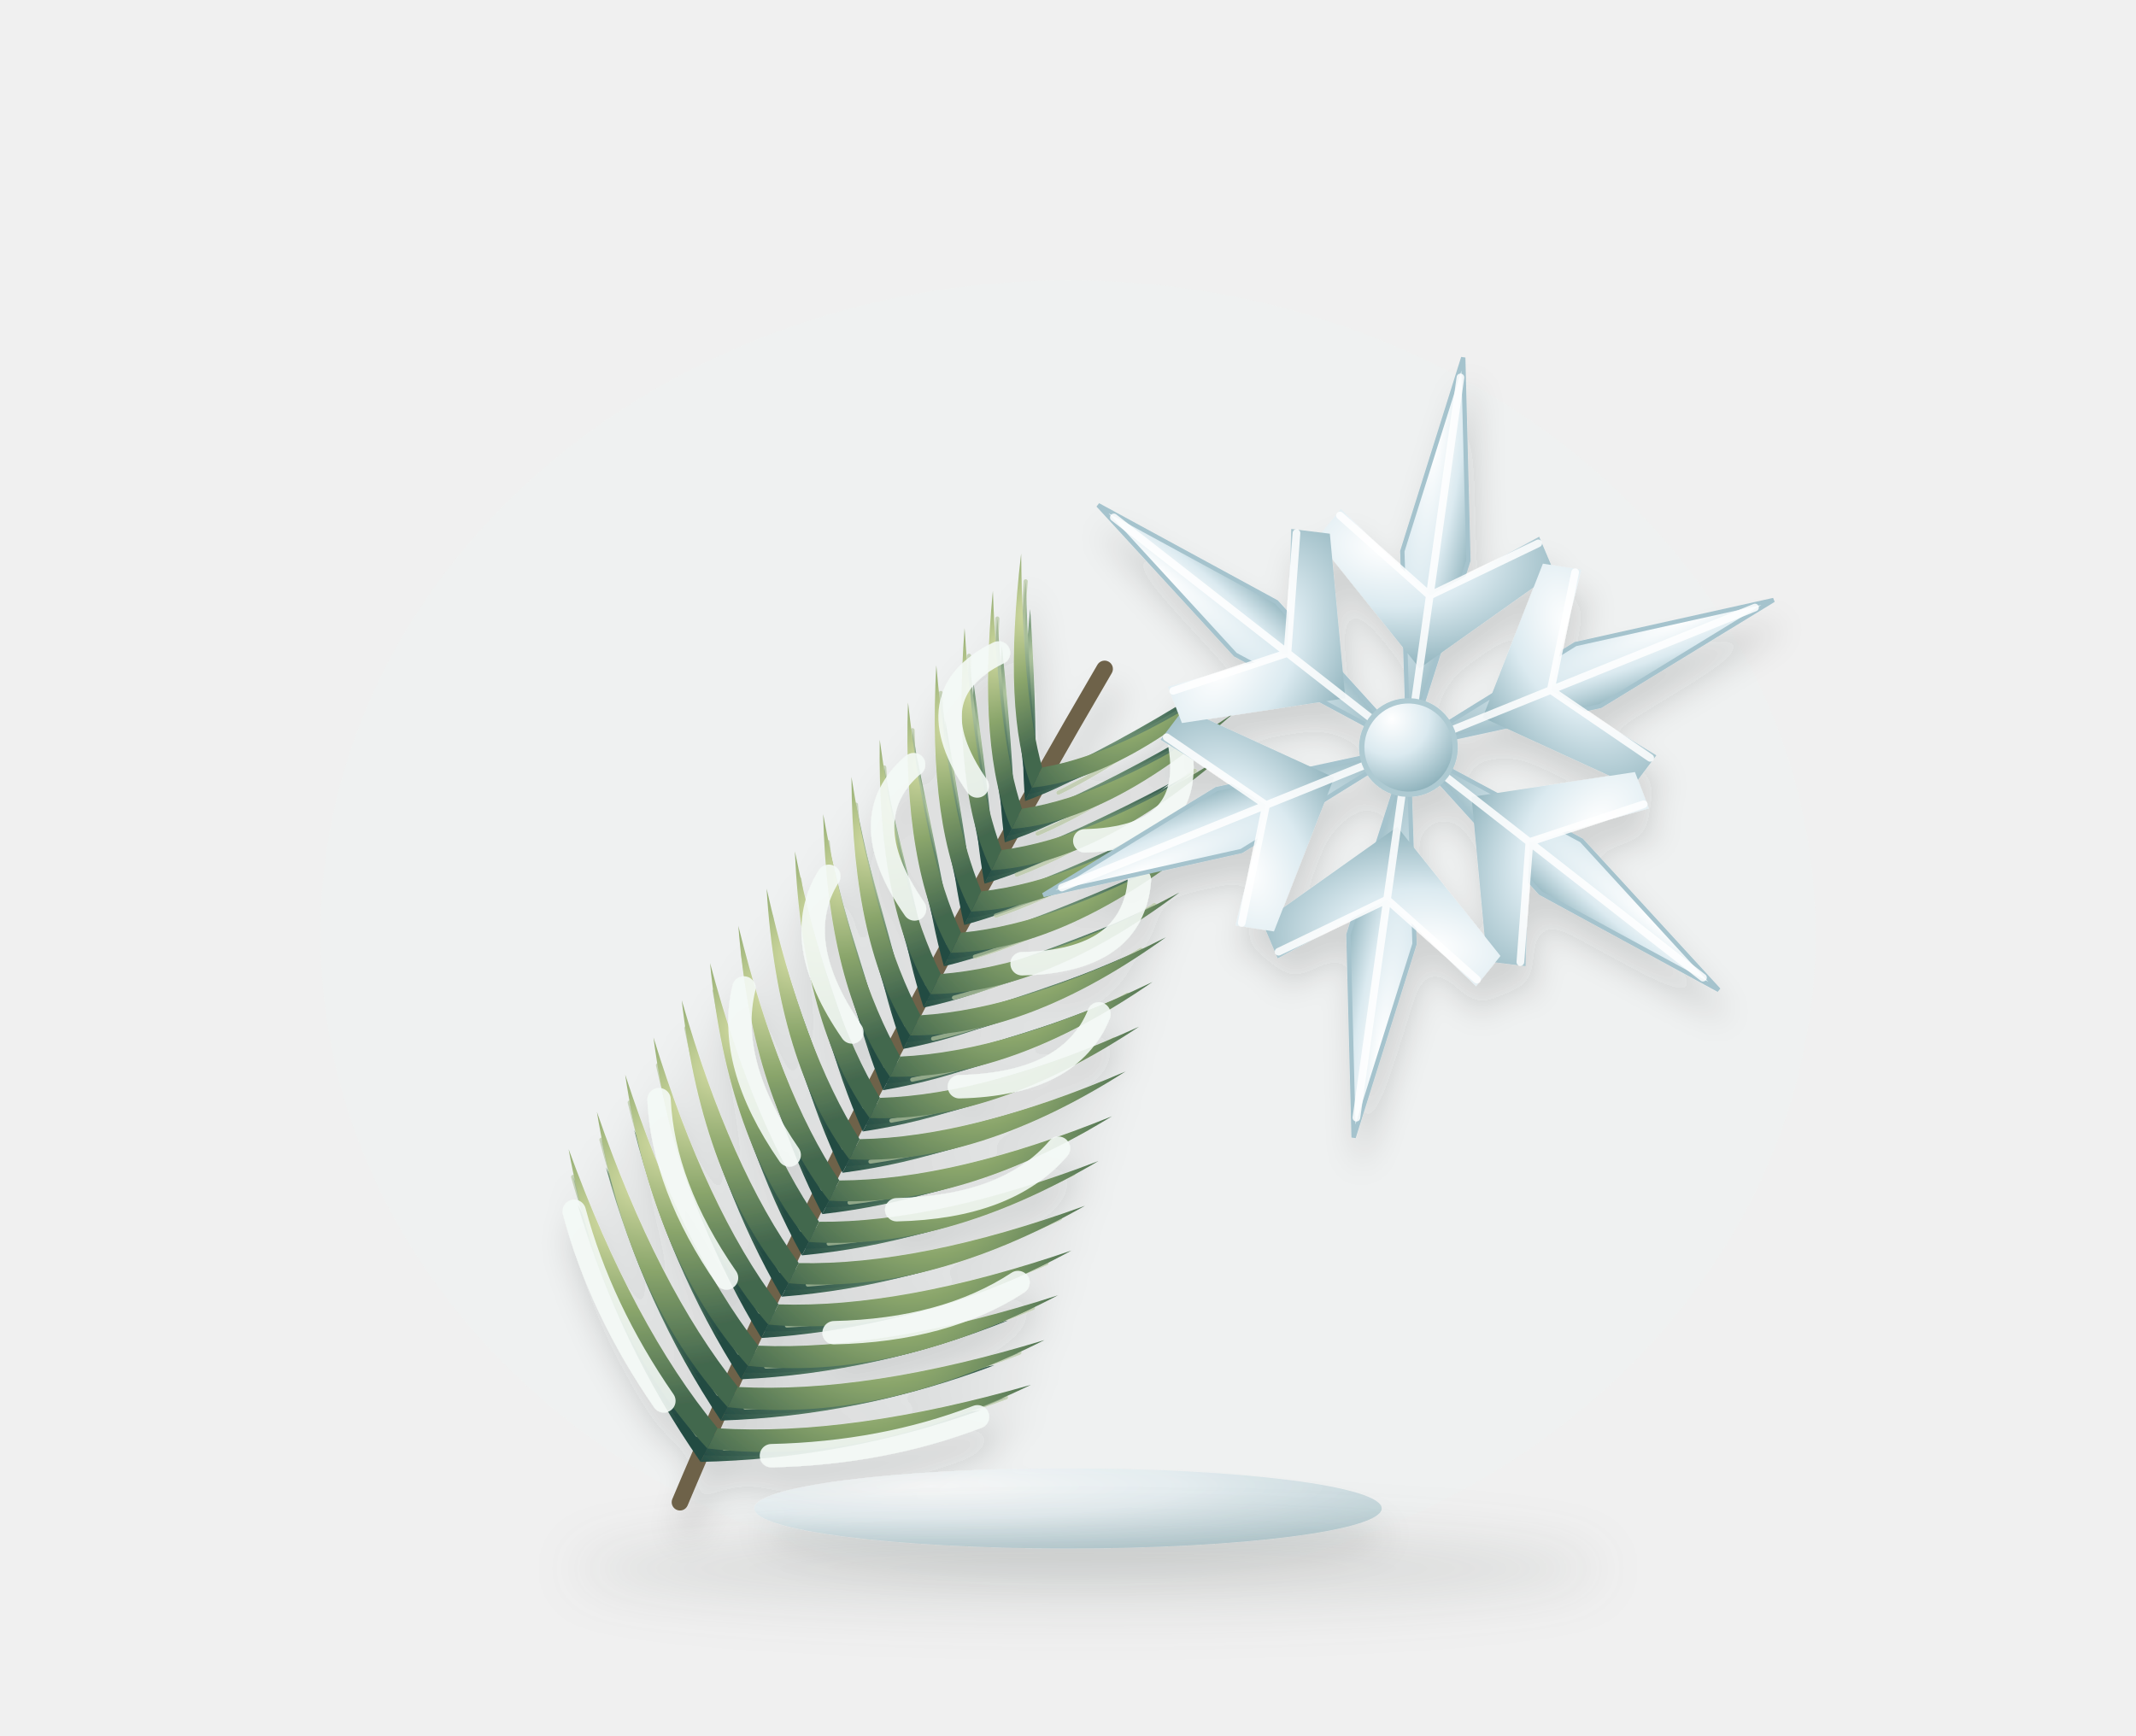
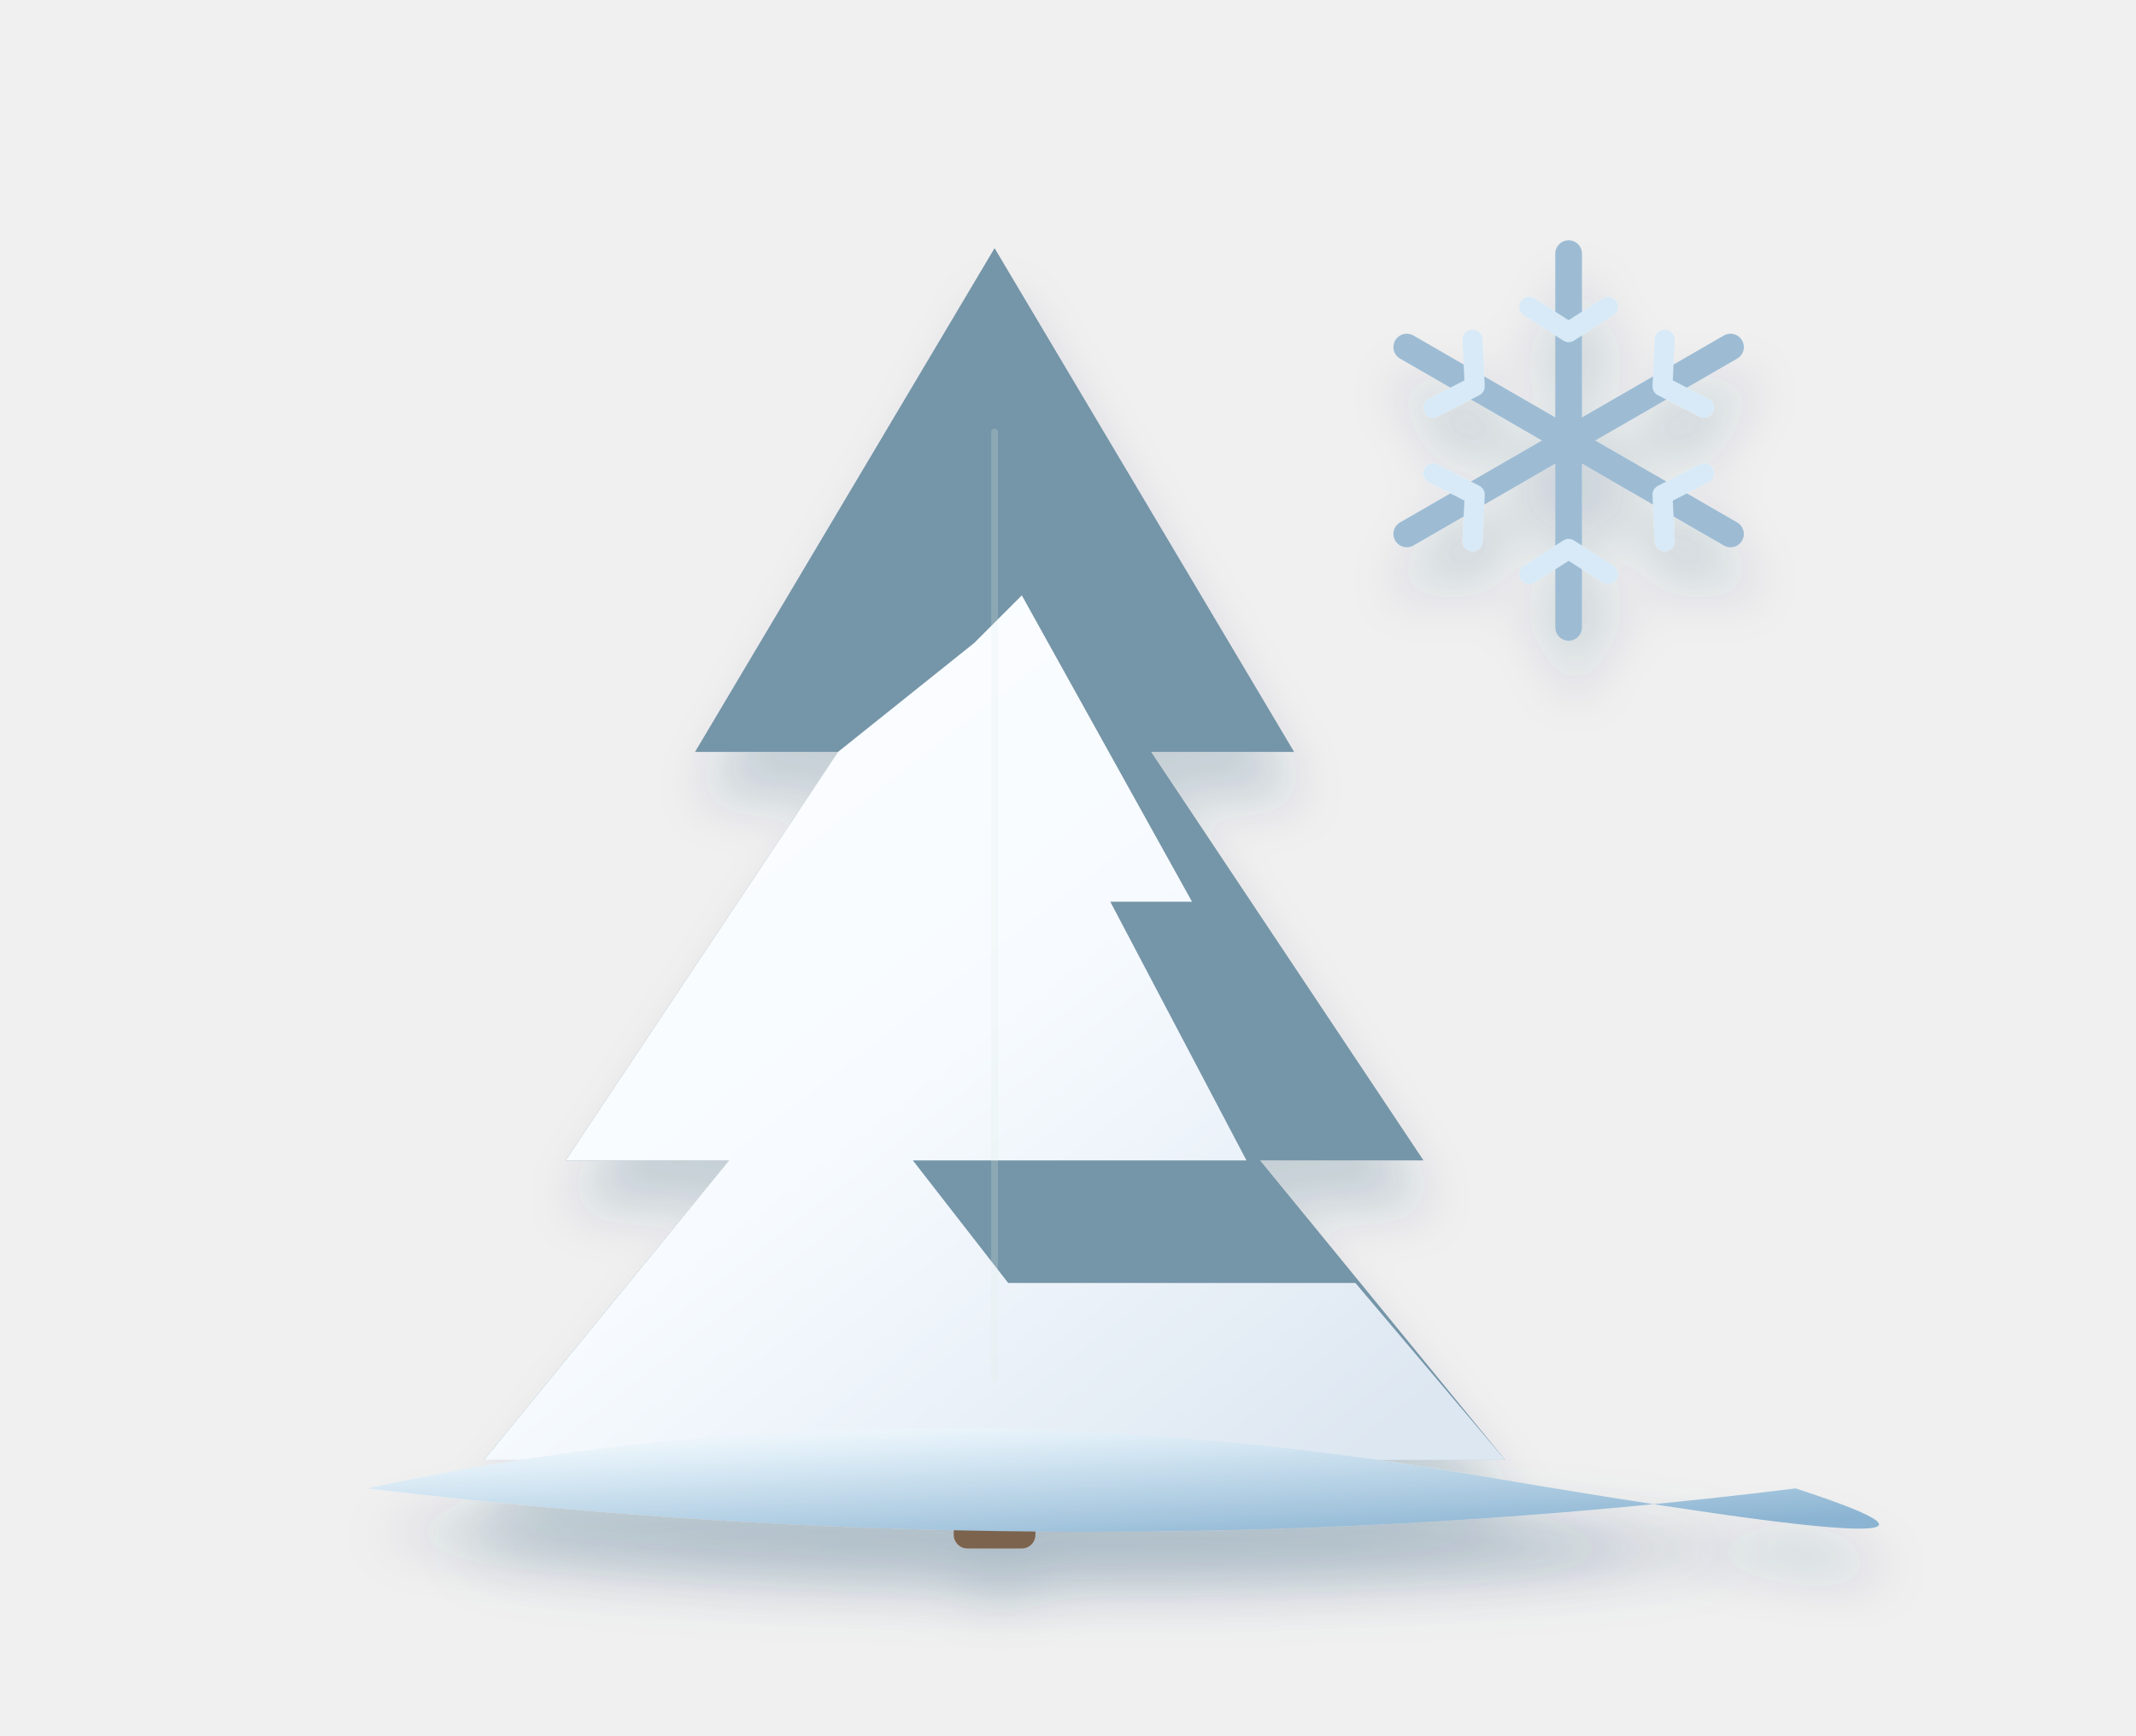
<svg xmlns="http://www.w3.org/2000/svg" viewBox="0 0 320 260">
  <defs>
-     <linearGradient id="kv-month-1-paper" x1="0" y1="0" x2=".85" y2="1">
-       <stop stop-color="#fffaf0" />
-       <stop offset=".57" stop-color="#eee5d4" />
-       <stop offset="1" stop-color="#b7ae9c" />
+     <linearGradient id="fi-month-1-paper" x1=".2" y1="0" x2=".85" y2="1">
+       <stop stop-color="#FFF" />
+       <stop offset=".58" stop-color="#F7FBFF" />
+       <stop offset="1" stop-color="#DDE7F1" />
    </linearGradient>
-     <linearGradient id="kv-month-1-wine" x1="0" y1="0" x2=".95" y2="1">
-       <stop stop-color="#78b2dd" />
-       <stop offset=".4" stop-color="#24699d" />
-       <stop offset="1" stop-color="#153b5b" />
+     <linearGradient id="fi-month-1-blue" x1=".05" y1="0" x2=".9" y2="1">
+       <stop stop-color="#3D74B2" />
+       <stop offset=".45" stop-color="#003E80" />
+       <stop offset="1" stop-color="#001C48" />
    </linearGradient>
-     <linearGradient id="kv-month-1-teal" x1="0" y1="0" x2="1" y2="1">
-       <stop stop-color="#8ec5b8" />
-       <stop offset=".48" stop-color="#488c80" />
-       <stop offset="1" stop-color="#24574f" />
+     <linearGradient id="fi-month-1-ice" x1="0" y1="0" x2=".8" y2="1">
+       <stop stop-color="#FFF" />
+       <stop offset=".3" stop-color="#DEEDF7" />
+       <stop offset="1" stop-color="#8BB4D2" />
    </linearGradient>
-     <linearGradient id="kv-month-1-gold" x1="0" y1="0" x2=".8" y2="1">
-       <stop stop-color="#fff2b7" />
-       <stop offset=".22" stop-color="#d1aa5b" />
-       <stop offset=".4" stop-color="#f1d68b" />
-       <stop offset=".67" stop-color="#ad8439" />
-       <stop offset="1" stop-color="#7b5b2c" />
+     <linearGradient id="fi-month-1-metal" x1="0" y1=".15" x2="1" y2=".8">
+       <stop stop-color="#637D93" />
+       <stop offset=".18" stop-color="#EEF5FA" />
+       <stop offset=".39" stop-color="#FFF" />
+       <stop offset=".6" stop-color="#A5B6C4" />
+       <stop offset=".78" stop-color="#E6F0F8" />
+       <stop offset="1" stop-color="#6B849A" />
    </linearGradient>
-     <linearGradient id="kv-month-1-metal" x1="0" y1="0" x2="1" y2=".9">
-       <stop stop-color="#fafdfb" />
-       <stop offset=".2" stop-color="#c6d0d0" />
-       <stop offset=".43" stop-color="#fbfcf3" />
-       <stop offset=".6" stop-color="#9cabae" />
-       <stop offset="1" stop-color="#4c636d" />
+     <linearGradient id="fi-month-1-gold" x1="0" y1="0" x2=".85" y2="1">
+       <stop stop-color="#FFF0B8" />
+       <stop offset=".38" stop-color="#DAB669" />
+       <stop offset=".6" stop-color="#ECD69A" />
+       <stop offset="1" stop-color="#9C7637" />
    </linearGradient>
-     <linearGradient id="kv-month-1-ink" x1="0" y1="0" x2=".7" y2="1">
-       <stop stop-color="#66747d" />
-       <stop offset=".45" stop-color="#35424f" />
-       <stop offset="1" stop-color="#17242f" />
+     <linearGradient id="fi-month-1-green" x1="0" y1="0" x2="1" y2="1">
+       <stop stop-color="#B1CC84" />
+       <stop offset=".4" stop-color="#669151" />
+       <stop offset="1" stop-color="#2E593F" />
    </linearGradient>
-     <radialGradient id="kv-month-1-glass" cx="30%" cy="20%" r="85%">
-       <stop stop-color="#fff" stop-opacity=".9" />
-       <stop offset=".5" stop-color="#eaf5ed" stop-opacity=".3" />
-       <stop offset="1" stop-color="#86a3ae" stop-opacity=".55" />
+     <linearGradient id="fi-month-1-leaf" x1="0" y1="0" x2="1" y2="1">
+       <stop stop-color="#D6B161" />
+       <stop offset=".4" stop-color="#D17539" />
+       <stop offset="1" stop-color="#8E3D31" />
+     </linearGradient>
+     <linearGradient id="fi-month-1-berry" x1="0" y1="0" x2=".8" y2="1">
+       <stop stop-color="#EA8174" />
+       <stop offset=".4" stop-color="#C23C47" />
+       <stop offset="1" stop-color="#8D2038" />
+     </linearGradient>
+     <radialGradient id="fi-month-1-glass" cx=".3" cy=".2" r=".8">
+       <stop stop-color="#FFF" stop-opacity=".75" />
+       <stop offset=".46" stop-color="#D5E7F5" stop-opacity=".08" />
+       <stop offset="1" stop-color="#316392" stop-opacity=".23" />
    </radialGradient>
-     <filter id="kv-month-1-shadow" x="-35%" y="-35%" width="180%" height="190%">
-       <feDropShadow dx="0" dy="6" stdDeviation="4" flood-color="#183a50" flood-opacity=".17" />
+     <radialGradient id="fi-month-1-skin" cx=".3" cy=".22" r=".9">
+       <stop stop-color="#F9D7AF" />
+       <stop offset=".65" stop-color="#DCA77A" />
+       <stop offset="1" stop-color="#BE855E" />
+     </radialGradient>
+     <filter id="fi-month-1-shadow" x="-30%" y="-30%" width="170%" height="180%">
+       <feDropShadow dx="1" dy="7" stdDeviation="4" flood-color="#163A60" flood-opacity=".18" />
    </filter>
-     <filter id="kv-month-1-soft" x="-50%" y="-100%" width="200%" height="300%">
-       <feGaussianBlur stdDeviation="3.5" />
-     </filter>
-   </defs>
-   <defs>
-     <radialGradient id="kv-month-1-m-green" cx="28%" cy="22%" r="85%">
-       <stop stop-color="#b1c6a0" />
-       <stop offset=".47" stop-color="#62866b" />
-       <stop offset="1" stop-color="#244c43" />
-     </radialGradient>
-     <radialGradient id="kv-month-1-m-leaf" cx="28%" cy="22%" r="85%">
-       <stop stop-color="#d4dca3" />
-       <stop offset=".47" stop-color="#8ba66c" />
-       <stop offset="1" stop-color="#43674e" />
-     </radialGradient>
-     <radialGradient id="kv-month-1-m-ice" cx="28%" cy="22%" r="85%">
-       <stop stop-color="#ffffff" />
-       <stop offset=".47" stop-color="#dbeaf0" />
-       <stop offset="1" stop-color="#8aafb9" />
-     </radialGradient>
-     <radialGradient id="kv-month-1-m-petal" cx="28%" cy="22%" r="85%">
-       <stop stop-color="#ffffff" />
-       <stop offset=".47" stop-color="#f4f3e7" />
-       <stop offset="1" stop-color="#c2d0c0" />
-     </radialGradient>
-     <radialGradient id="kv-month-1-m-wood" cx="28%" cy="22%" r="85%">
-       <stop stop-color="#dfb47d" />
-       <stop offset=".47" stop-color="#956b43" />
-       <stop offset="1" stop-color="#523a2d" />
-     </radialGradient>
-     <radialGradient id="kv-month-1-m-woodDark" cx="28%" cy="22%" r="85%">
-       <stop stop-color="#c49866" />
-       <stop offset=".47" stop-color="#7e583b" />
-       <stop offset="1" stop-color="#422e26" />
-     </radialGradient>
-     <radialGradient id="kv-month-1-m-purple" cx="28%" cy="22%" r="85%">
-       <stop stop-color="#e4d8e7" />
-       <stop offset=".47" stop-color="#ad8bb8" />
-       <stop offset="1" stop-color="#6a4f7e" />
-     </radialGradient>
-     <radialGradient id="kv-month-1-m-berry" cx="28%" cy="22%" r="85%">
-       <stop stop-color="#f7a3a0" />
-       <stop offset=".47" stop-color="#b13a51" />
-       <stop offset="1" stop-color="#67283b" />
-     </radialGradient>
-     <radialGradient id="kv-month-1-m-apple" cx="28%" cy="22%" r="85%">
-       <stop stop-color="#f0b89d" />
-       <stop offset=".47" stop-color="#b95855" />
-       <stop offset="1" stop-color="#762e43" />
-     </radialGradient>
-     <radialGradient id="kv-month-1-m-gold" cx="28%" cy="22%" r="85%">
-       <stop stop-color="#fae4a3" />
-       <stop offset=".47" stop-color="#c8a463" />
-       <stop offset="1" stop-color="#80603f" />
-     </radialGradient>
-     <radialGradient id="kv-month-1-m-copper" cx="28%" cy="22%" r="85%">
-       <stop stop-color="#efbf82" />
-       <stop offset=".47" stop-color="#ce8251" />
-       <stop offset="1" stop-color="#854b3c" />
-     </radialGradient>
-     <radialGradient id="kv-month-1-m-amber" cx="28%" cy="22%" r="85%">
-       <stop stop-color="#fff1bb" />
-       <stop offset=".47" stop-color="#dfb256" />
-       <stop offset="1" stop-color="#a16c31" />
-     </radialGradient>
-     <radialGradient id="kv-month-1-m-wax" cx="28%" cy="22%" r="85%">
-       <stop stop-color="#fffdf0" />
-       <stop offset=".47" stop-color="#ece4cd" />
-       <stop offset="1" stop-color="#c6bc9f" />
-     </radialGradient>
-     <radialGradient id="kv-month-1-m-pearl" cx="28%" cy="22%" r="85%">
-       <stop stop-color="#ffffff" />
-       <stop offset=".47" stop-color="#ede6dc" />
-       <stop offset="1" stop-color="#b1aaa3" />
-     </radialGradient>
-     <linearGradient id="kv-month-1-m-glass" x1="0" x2="1">
-       <stop stop-color="#d9e4df" stop-opacity=".8" />
-       <stop offset=".12" stop-color="#fff" stop-opacity=".72" />
-       <stop offset=".4" stop-color="#e3ebe3" stop-opacity=".1" />
-       <stop offset=".82" stop-color="#baccc6" stop-opacity=".38" />
-       <stop offset="1" stop-color="#718e88" stop-opacity=".48" />
-     </linearGradient>
-     <linearGradient id="kv-month-1-m-ribbon" x1="0" y1="0" x2="1" y2="1">
-       <stop stop-color="#b95f70" />
-       <stop offset=".43" stop-color="#853a50" />
-       <stop offset=".72" stop-color="#9d425a" />
-       <stop offset="1" stop-color="#60283d" />
-     </linearGradient>
-     <radialGradient id="kv-month-1-m-flame" cx="40%" cy="70%">
-       <stop stop-color="#fffce2" />
-       <stop offset=".42" stop-color="#ffe1a2" />
-       <stop offset=".8" stop-color="#e6ab5c" />
-       <stop offset="1" stop-color="#c47c48" />
-     </radialGradient>
-     <filter id="kv-month-1-m-shadow" x="-40%" y="-40%" width="180%" height="195%">
-       <feDropShadow dx="1" dy="4" stdDeviation="2.4" flood-color="#2b3330" flood-opacity=".16" />
-     </filter>
-     <filter id="kv-month-1-m-blur" x="-50%" y="-150%" width="200%" height="400%">
+     <filter id="fi-month-1-soft" x="-60%" y="-150%" width="220%" height="400%">
      <feGaussianBlur stdDeviation="4" />
    </filter>
  </defs>
-   <ellipse cx="160" cy="140" rx="112" ry="98" fill="#eef3f1" opacity=".46" />
-   <ellipse cx="163" cy="235" rx="77" ry="6" fill="#445049" opacity=".12" filter="url(#kv-month-1-m-blur)" />
-   <g data-month-composition="2027-1" filter="url(#kv-month-1-m-shadow)">
-     <g transform="translate(107 215) rotate(27) scale(1.13)">
-       <path d="M0 10Q-4-45 0-114" fill="none" stroke="#6e6248" stroke-width="2.2" opacity="1" stroke-linecap="round" stroke-linejoin="round" />
-       <path d="M0 4Q-16.8 -5 -30 -19Q-14.1 -8 0 1Z" fill="url(#kv-month-1-m-green)" />
-       <path d="M0 3Q-18.03 -5 -32.2 -22Q-15.13 -8 0 0Z" fill="url(#kv-month-1-m-green)" />
-       <path d="M-2 1Q-19.32 -8 -32.2 -22" fill="none" stroke="#b7c6a1" stroke-width="0.55" opacity="0.7" stroke-linecap="round" stroke-linejoin="round" />
-       <path d="M0 2Q-19.26 -5 -34.4 -25Q-16.17 -8 0 -1Z" fill="url(#kv-month-1-m-leaf)" />
-       <path d="M-8 -1Q-21 -8 -30 -18" fill="none" stroke="#f4faf6" stroke-width="3.1" opacity="0.9" stroke-linecap="round" stroke-linejoin="round" />
-       <path d="M0 4Q16.8 -5 30 -19Q14.1 -8 0 1Z" fill="url(#kv-month-1-m-green)" />
-       <path d="M0 3Q18.03 -5 32.2 -22Q15.13 -8 0 0Z" fill="url(#kv-month-1-m-green)" />
-       <path d="M2 1Q19.32 -8 32.2 -22" fill="none" stroke="#b7c6a1" stroke-width="0.55" opacity="0.7" stroke-linecap="round" stroke-linejoin="round" />
-       <path d="M0 2Q19.26 -5 34.4 -25Q16.17 -8 0 -1Z" fill="url(#kv-month-1-m-leaf)" />
-       <path d="M8 -1Q21 -8 30 -18" fill="none" stroke="#f4faf6" stroke-width="3.1" opacity="0.9" stroke-linecap="round" stroke-linejoin="round" />
-       <path d="M-0.09 -2.1Q-16.18 -11.1 -28.9 -25.1Q-13.58 -14.1 -0.09 -5.1Z" fill="url(#kv-month-1-m-green)" />
-       <path d="M-0.09 -3.1Q-17.42 -11.1 -31.1 -28.1Q-14.62 -14.1 -0.09 -6.1Z" fill="url(#kv-month-1-m-green)" />
-       <path d="M-2 -5.1Q-18.66 -14.1 -31.1 -28.1" fill="none" stroke="#b7c6a1" stroke-width="0.55" opacity="0.7" stroke-linecap="round" stroke-linejoin="round" />
-       <path d="M-0.09 -4.1Q-18.65 -11.1 -33.3 -31.1Q-15.65 -14.1 -0.09 -7.1Z" fill="url(#kv-month-1-m-leaf)" />
-       <path d="M-0.09 -2.1Q16.18 -11.1 28.9 -25.1Q13.58 -14.1 -0.09 -5.1Z" fill="url(#kv-month-1-m-green)" />
-       <path d="M-0.09 -3.1Q17.42 -11.1 31.1 -28.1Q14.62 -14.1 -0.09 -6.1Z" fill="url(#kv-month-1-m-green)" />
-       <path d="M2 -5.1Q18.66 -14.1 31.1 -28.1" fill="none" stroke="#b7c6a1" stroke-width="0.55" opacity="0.7" stroke-linecap="round" stroke-linejoin="round" />
-       <path d="M-0.09 -4.1Q18.65 -11.1 33.3 -31.1Q15.65 -14.1 -0.09 -7.1Z" fill="url(#kv-month-1-m-leaf)" />
-       <path d="M-0.18 -8.2Q-15.57 -17.2 -27.8 -31.2Q-13.07 -20.2 -0.18 -11.2Z" fill="url(#kv-month-1-m-green)" />
-       <path d="M-0.18 -9.2Q-16.8 -17.2 -30 -34.2Q-14.1 -20.2 -0.18 -12.2Z" fill="url(#kv-month-1-m-green)" />
-       <path d="M-2 -11.2Q-18 -20.2 -30 -34.2" fill="none" stroke="#b7c6a1" stroke-width="0.55" opacity="0.7" stroke-linecap="round" stroke-linejoin="round" />
-       <path d="M-0.18 -10.2Q-18.03 -17.2 -32.2 -37.2Q-15.13 -20.2 -0.18 -13.2Z" fill="url(#kv-month-1-m-leaf)" />
-       <path d="M-0.18 -8.2Q15.57 -17.2 27.8 -31.2Q13.07 -20.2 -0.18 -11.2Z" fill="url(#kv-month-1-m-green)" />
-       <path d="M-0.18 -9.2Q16.8 -17.2 30 -34.2Q14.1 -20.2 -0.18 -12.2Z" fill="url(#kv-month-1-m-green)" />
-       <path d="M2 -11.2Q18 -20.2 30 -34.2" fill="none" stroke="#b7c6a1" stroke-width="0.55" opacity="0.7" stroke-linecap="round" stroke-linejoin="round" />
-       <path d="M-0.18 -10.2Q18.03 -17.2 32.2 -37.2Q15.13 -20.2 -0.18 -13.2Z" fill="url(#kv-month-1-m-leaf)" />
-       <path d="M-0.27 -14.3Q-14.95 -23.3 -26.7 -37.3Q-12.55 -26.3 -0.27 -17.3Z" fill="url(#kv-month-1-m-green)" />
-       <path d="M-0.27 -15.3Q-16.18 -23.3 -28.9 -40.3Q-13.58 -26.3 -0.27 -18.3Z" fill="url(#kv-month-1-m-green)" />
-       <path d="M-2 -17.3Q-17.34 -26.3 -28.9 -40.3" fill="none" stroke="#b7c6a1" stroke-width="0.55" opacity="0.7" stroke-linecap="round" stroke-linejoin="round" />
-       <path d="M-0.27 -16.3Q-17.42 -23.3 -31.1 -43.3Q-14.62 -26.3 -0.27 -19.3Z" fill="url(#kv-month-1-m-leaf)" />
-       <path d="M-8 -19.3Q-21 -26.3 -26.7 -36.3" fill="none" stroke="#f4faf6" stroke-width="3.1" opacity="0.9" stroke-linecap="round" stroke-linejoin="round" />
-       <path d="M-0.27 -14.3Q14.95 -23.3 26.7 -37.3Q12.55 -26.3 -0.27 -17.3Z" fill="url(#kv-month-1-m-green)" />
-       <path d="M-0.27 -15.3Q16.18 -23.3 28.9 -40.3Q13.58 -26.3 -0.27 -18.3Z" fill="url(#kv-month-1-m-green)" />
-       <path d="M2 -17.3Q17.34 -26.3 28.9 -40.3" fill="none" stroke="#b7c6a1" stroke-width="0.55" opacity="0.7" stroke-linecap="round" stroke-linejoin="round" />
-       <path d="M-0.27 -16.3Q17.42 -23.3 31.1 -43.3Q14.62 -26.3 -0.27 -19.3Z" fill="url(#kv-month-1-m-leaf)" />
-       <path d="M8 -19.3Q21 -26.3 26.7 -36.3" fill="none" stroke="#f4faf6" stroke-width="3.1" opacity="0.9" stroke-linecap="round" stroke-linejoin="round" />
-       <path d="M-0.36 -20.4Q-14.34 -29.4 -25.6 -43.4Q-12.03 -32.4 -0.36 -23.4Z" fill="url(#kv-month-1-m-green)" />
-       <path d="M-0.36 -21.4Q-15.57 -29.4 -27.8 -46.4Q-13.07 -32.4 -0.36 -24.4Z" fill="url(#kv-month-1-m-green)" />
-       <path d="M-2 -23.4Q-16.68 -32.4 -27.8 -46.4" fill="none" stroke="#b7c6a1" stroke-width="0.55" opacity="0.7" stroke-linecap="round" stroke-linejoin="round" />
-       <path d="M-0.36 -22.4Q-16.8 -29.4 -30 -49.4Q-14.1 -32.4 -0.36 -25.4Z" fill="url(#kv-month-1-m-leaf)" />
-       <path d="M-0.36 -20.4Q14.34 -29.4 25.6 -43.4Q12.03 -32.4 -0.36 -23.4Z" fill="url(#kv-month-1-m-green)" />
-       <path d="M-0.36 -21.4Q15.57 -29.4 27.8 -46.4Q13.07 -32.4 -0.36 -24.4Z" fill="url(#kv-month-1-m-green)" />
-       <path d="M2 -23.4Q16.68 -32.4 27.8 -46.4" fill="none" stroke="#b7c6a1" stroke-width="0.55" opacity="0.7" stroke-linecap="round" stroke-linejoin="round" />
-       <path d="M-0.36 -22.4Q16.8 -29.4 30 -49.4Q14.1 -32.4 -0.36 -25.4Z" fill="url(#kv-month-1-m-leaf)" />
-       <path d="M-0.45 -26.5Q-13.72 -35.5 -24.5 -49.5Q-11.51 -38.5 -0.45 -29.5Z" fill="url(#kv-month-1-m-green)" />
-       <path d="M-0.45 -27.5Q-14.95 -35.5 -26.7 -52.5Q-12.55 -38.5 -0.45 -30.5Z" fill="url(#kv-month-1-m-green)" />
-       <path d="M-2 -29.5Q-16.02 -38.5 -26.7 -52.5" fill="none" stroke="#b7c6a1" stroke-width="0.55" opacity="0.7" stroke-linecap="round" stroke-linejoin="round" />
-       <path d="M-0.45 -28.5Q-16.18 -35.5 -28.9 -55.5Q-13.58 -38.5 -0.45 -31.5Z" fill="url(#kv-month-1-m-leaf)" />
-       <path d="M-0.45 -26.5Q13.72 -35.5 24.5 -49.5Q11.51 -38.5 -0.45 -29.5Z" fill="url(#kv-month-1-m-green)" />
-       <path d="M-0.45 -27.5Q14.95 -35.5 26.7 -52.5Q12.55 -38.5 -0.45 -30.5Z" fill="url(#kv-month-1-m-green)" />
-       <path d="M2 -29.5Q16.02 -38.5 26.7 -52.5" fill="none" stroke="#b7c6a1" stroke-width="0.55" opacity="0.7" stroke-linecap="round" stroke-linejoin="round" />
-       <path d="M-0.45 -28.5Q16.18 -35.5 28.9 -55.5Q13.58 -38.5 -0.45 -31.5Z" fill="url(#kv-month-1-m-leaf)" />
-       <path d="M-0.54 -32.6Q-13.1 -41.6 -23.4 -55.6Q-11 -44.6 -0.54 -35.6Z" fill="url(#kv-month-1-m-green)" />
-       <path d="M-0.54 -33.6Q-14.34 -41.6 -25.6 -58.6Q-12.03 -44.6 -0.54 -36.6Z" fill="url(#kv-month-1-m-green)" />
-       <path d="M-2 -35.6Q-15.36 -44.6 -25.6 -58.6" fill="none" stroke="#b7c6a1" stroke-width="0.55" opacity="0.7" stroke-linecap="round" stroke-linejoin="round" />
-       <path d="M-0.54 -34.6Q-15.57 -41.6 -27.8 -61.6Q-13.07 -44.6 -0.54 -37.6Z" fill="url(#kv-month-1-m-leaf)" />
-       <path d="M-8 -37.6Q-21 -44.6 -23.4 -54.6" fill="none" stroke="#f4faf6" stroke-width="3.1" opacity="0.9" stroke-linecap="round" stroke-linejoin="round" />
-       <path d="M-0.54 -32.6Q13.1 -41.6 23.4 -55.6Q11 -44.6 -0.54 -35.6Z" fill="url(#kv-month-1-m-green)" />
-       <path d="M-0.54 -33.6Q14.34 -41.6 25.6 -58.6Q12.03 -44.6 -0.54 -36.6Z" fill="url(#kv-month-1-m-green)" />
-       <path d="M2 -35.6Q15.36 -44.6 25.6 -58.6" fill="none" stroke="#b7c6a1" stroke-width="0.55" opacity="0.7" stroke-linecap="round" stroke-linejoin="round" />
-       <path d="M-0.54 -34.6Q15.57 -41.6 27.8 -61.6Q13.07 -44.6 -0.54 -37.6Z" fill="url(#kv-month-1-m-leaf)" />
-       <path d="M8 -37.6Q21 -44.6 23.4 -54.6" fill="none" stroke="#f4faf6" stroke-width="3.1" opacity="0.9" stroke-linecap="round" stroke-linejoin="round" />
-       <path d="M-0.63 -38.7Q-12.49 -47.7 -22.3 -61.7Q-10.48 -50.7 -0.63 -41.7Z" fill="url(#kv-month-1-m-green)" />
-       <path d="M-0.63 -39.7Q-13.72 -47.7 -24.5 -64.7Q-11.51 -50.7 -0.63 -42.7Z" fill="url(#kv-month-1-m-green)" />
-       <path d="M-2 -41.7Q-14.7 -50.7 -24.5 -64.7" fill="none" stroke="#b7c6a1" stroke-width="0.55" opacity="0.7" stroke-linecap="round" stroke-linejoin="round" />
-       <path d="M-0.63 -40.7Q-14.95 -47.7 -26.7 -67.7Q-12.55 -50.7 -0.63 -43.7Z" fill="url(#kv-month-1-m-leaf)" />
-       <path d="M-0.63 -38.7Q12.49 -47.7 22.3 -61.7Q10.48 -50.7 -0.63 -41.7Z" fill="url(#kv-month-1-m-green)" />
-       <path d="M-0.63 -39.7Q13.72 -47.7 24.5 -64.7Q11.51 -50.7 -0.63 -42.7Z" fill="url(#kv-month-1-m-green)" />
-       <path d="M2 -41.7Q14.7 -50.7 24.5 -64.7" fill="none" stroke="#b7c6a1" stroke-width="0.55" opacity="0.7" stroke-linecap="round" stroke-linejoin="round" />
-       <path d="M-0.63 -40.7Q14.95 -47.7 26.7 -67.7Q12.55 -50.7 -0.63 -43.7Z" fill="url(#kv-month-1-m-leaf)" />
-       <path d="M-0.72 -44.8Q-11.87 -53.8 -21.2 -67.8Q-9.96 -56.8 -0.72 -47.8Z" fill="url(#kv-month-1-m-green)" />
-       <path d="M-0.72 -45.8Q-13.1 -53.8 -23.4 -70.8Q-11 -56.8 -0.72 -48.8Z" fill="url(#kv-month-1-m-green)" />
-       <path d="M-2 -47.8Q-14.04 -56.8 -23.4 -70.8" fill="none" stroke="#b7c6a1" stroke-width="0.55" opacity="0.7" stroke-linecap="round" stroke-linejoin="round" />
-       <path d="M-0.72 -46.8Q-14.34 -53.8 -25.6 -73.8Q-12.03 -56.8 -0.72 -49.8Z" fill="url(#kv-month-1-m-leaf)" />
-       <path d="M-0.72 -44.8Q11.87 -53.8 21.2 -67.8Q9.96 -56.8 -0.72 -47.8Z" fill="url(#kv-month-1-m-green)" />
-       <path d="M-0.72 -45.8Q13.1 -53.8 23.4 -70.8Q11 -56.8 -0.72 -48.8Z" fill="url(#kv-month-1-m-green)" />
-       <path d="M2 -47.8Q14.04 -56.8 23.4 -70.8" fill="none" stroke="#b7c6a1" stroke-width="0.55" opacity="0.7" stroke-linecap="round" stroke-linejoin="round" />
-       <path d="M-0.72 -46.8Q14.34 -53.8 25.6 -73.8Q12.03 -56.8 -0.72 -49.8Z" fill="url(#kv-month-1-m-leaf)" />
-       <path d="M-0.81 -50.9Q-11.26 -59.9 -20.1 -73.9Q-9.45 -62.9 -0.81 -53.9Z" fill="url(#kv-month-1-m-green)" />
-       <path d="M-0.81 -51.9Q-12.49 -59.9 -22.3 -76.9Q-10.48 -62.9 -0.81 -54.9Z" fill="url(#kv-month-1-m-green)" />
-       <path d="M-2 -53.9Q-13.38 -62.9 -22.3 -76.9" fill="none" stroke="#b7c6a1" stroke-width="0.55" opacity="0.7" stroke-linecap="round" stroke-linejoin="round" />
-       <path d="M-0.81 -52.9Q-13.72 -59.9 -24.5 -79.9Q-11.51 -62.9 -0.81 -55.9Z" fill="url(#kv-month-1-m-leaf)" />
-       <path d="M-8 -55.9Q-21 -62.9 -20.1 -72.9" fill="none" stroke="#f4faf6" stroke-width="3.1" opacity="0.9" stroke-linecap="round" stroke-linejoin="round" />
-       <path d="M-0.81 -50.9Q11.26 -59.9 20.1 -73.9Q9.45 -62.9 -0.81 -53.9Z" fill="url(#kv-month-1-m-green)" />
-       <path d="M-0.81 -51.9Q12.49 -59.9 22.3 -76.9Q10.48 -62.9 -0.81 -54.9Z" fill="url(#kv-month-1-m-green)" />
-       <path d="M2 -53.9Q13.38 -62.9 22.3 -76.9" fill="none" stroke="#b7c6a1" stroke-width="0.55" opacity="0.7" stroke-linecap="round" stroke-linejoin="round" />
-       <path d="M-0.81 -52.9Q13.72 -59.9 24.5 -79.9Q11.51 -62.9 -0.81 -55.9Z" fill="url(#kv-month-1-m-leaf)" />
-       <path d="M8 -55.9Q21 -62.9 20.1 -72.9" fill="none" stroke="#f4faf6" stroke-width="3.1" opacity="0.9" stroke-linecap="round" stroke-linejoin="round" />
-       <path d="M-0.9 -57Q-10.64 -66 -19 -80Q-8.93 -69 -0.9 -60Z" fill="url(#kv-month-1-m-green)" />
-       <path d="M-0.9 -58Q-11.87 -66 -21.2 -83Q-9.96 -69 -0.9 -61Z" fill="url(#kv-month-1-m-green)" />
-       <path d="M-2 -60Q-12.72 -69 -21.2 -83" fill="none" stroke="#b7c6a1" stroke-width="0.55" opacity="0.7" stroke-linecap="round" stroke-linejoin="round" />
-       <path d="M-0.9 -59Q-13.1 -66 -23.4 -86Q-11 -69 -0.9 -62Z" fill="url(#kv-month-1-m-leaf)" />
-       <path d="M-0.9 -57Q10.64 -66 19 -80Q8.93 -69 -0.9 -60Z" fill="url(#kv-month-1-m-green)" />
-       <path d="M-0.9 -58Q11.87 -66 21.2 -83Q9.96 -69 -0.9 -61Z" fill="url(#kv-month-1-m-green)" />
-       <path d="M2 -60Q12.72 -69 21.2 -83" fill="none" stroke="#b7c6a1" stroke-width="0.55" opacity="0.7" stroke-linecap="round" stroke-linejoin="round" />
-       <path d="M-0.9 -59Q13.1 -66 23.4 -86Q11 -69 -0.9 -62Z" fill="url(#kv-month-1-m-leaf)" />
-       <path d="M-0.99 -63.1Q-10.02 -72.1 -17.9 -86.1Q-8.41 -75.1 -0.99 -66.1Z" fill="url(#kv-month-1-m-green)" />
-       <path d="M-0.99 -64.1Q-11.26 -72.1 -20.1 -89.1Q-9.45 -75.1 -0.99 -67.1Z" fill="url(#kv-month-1-m-green)" />
-       <path d="M-2 -66.1Q-12.06 -75.1 -20.1 -89.1" fill="none" stroke="#b7c6a1" stroke-width="0.55" opacity="0.7" stroke-linecap="round" stroke-linejoin="round" />
-       <path d="M-0.99 -65.1Q-12.49 -72.1 -22.3 -92.1Q-10.48 -75.1 -0.99 -68.1Z" fill="url(#kv-month-1-m-leaf)" />
-       <path d="M-0.99 -63.1Q10.02 -72.1 17.9 -86.1Q8.41 -75.1 -0.99 -66.1Z" fill="url(#kv-month-1-m-green)" />
-       <path d="M-0.99 -64.1Q11.26 -72.1 20.1 -89.1Q9.45 -75.1 -0.99 -67.1Z" fill="url(#kv-month-1-m-green)" />
-       <path d="M2 -66.1Q12.06 -75.1 20.1 -89.1" fill="none" stroke="#b7c6a1" stroke-width="0.55" opacity="0.7" stroke-linecap="round" stroke-linejoin="round" />
-       <path d="M-0.99 -65.1Q12.49 -72.1 22.3 -92.1Q10.48 -75.1 -0.99 -68.1Z" fill="url(#kv-month-1-m-leaf)" />
-       <path d="M-1.08 -69.2Q-9.41 -78.2 -16.8 -92.2Q-7.9 -81.2 -1.08 -72.2Z" fill="url(#kv-month-1-m-green)" />
-       <path d="M-1.08 -70.2Q-10.64 -78.2 -19 -95.2Q-8.93 -81.2 -1.08 -73.2Z" fill="url(#kv-month-1-m-green)" />
-       <path d="M-2 -72.2Q-11.4 -81.2 -19 -95.2" fill="none" stroke="#b7c6a1" stroke-width="0.55" opacity="0.7" stroke-linecap="round" stroke-linejoin="round" />
-       <path d="M-1.08 -71.2Q-11.87 -78.2 -21.2 -98.2Q-9.96 -81.2 -1.08 -74.2Z" fill="url(#kv-month-1-m-leaf)" />
-       <path d="M-8 -74.2Q-21 -81.2 -16.8 -91.2" fill="none" stroke="#f4faf6" stroke-width="3.1" opacity="0.9" stroke-linecap="round" stroke-linejoin="round" />
-       <path d="M-1.08 -69.2Q9.41 -78.2 16.8 -92.2Q7.9 -81.2 -1.08 -72.2Z" fill="url(#kv-month-1-m-green)" />
-       <path d="M-1.08 -70.2Q10.64 -78.2 19 -95.2Q8.93 -81.2 -1.08 -73.2Z" fill="url(#kv-month-1-m-green)" />
-       <path d="M2 -72.2Q11.4 -81.2 19 -95.2" fill="none" stroke="#b7c6a1" stroke-width="0.55" opacity="0.7" stroke-linecap="round" stroke-linejoin="round" />
-       <path d="M-1.08 -71.2Q11.87 -78.2 21.2 -98.2Q9.96 -81.2 -1.08 -74.2Z" fill="url(#kv-month-1-m-leaf)" />
-       <path d="M8 -74.2Q21 -81.2 16.8 -91.2" fill="none" stroke="#f4faf6" stroke-width="3.1" opacity="0.9" stroke-linecap="round" stroke-linejoin="round" />
-       <path d="M-1.17 -75.3Q-8.79 -84.3 -15.7 -98.3Q-7.38 -87.3 -1.17 -78.3Z" fill="url(#kv-month-1-m-green)" />
-       <path d="M-1.17 -76.3Q-10.02 -84.3 -17.9 -101.3Q-8.41 -87.3 -1.17 -79.3Z" fill="url(#kv-month-1-m-green)" />
-       <path d="M-2 -78.3Q-10.74 -87.3 -17.9 -101.3" fill="none" stroke="#b7c6a1" stroke-width="0.55" opacity="0.7" stroke-linecap="round" stroke-linejoin="round" />
-       <path d="M-1.17 -77.3Q-11.26 -84.3 -20.1 -104.3Q-9.45 -87.3 -1.17 -80.3Z" fill="url(#kv-month-1-m-leaf)" />
-       <path d="M-1.17 -75.3Q8.79 -84.3 15.7 -98.3Q7.38 -87.3 -1.17 -78.3Z" fill="url(#kv-month-1-m-green)" />
-       <path d="M-1.17 -76.3Q10.02 -84.3 17.9 -101.3Q8.41 -87.3 -1.17 -79.3Z" fill="url(#kv-month-1-m-green)" />
-       <path d="M2 -78.3Q10.74 -87.3 17.9 -101.3" fill="none" stroke="#b7c6a1" stroke-width="0.55" opacity="0.7" stroke-linecap="round" stroke-linejoin="round" />
-       <path d="M-1.17 -77.3Q11.26 -84.3 20.1 -104.3Q9.45 -87.3 -1.17 -80.3Z" fill="url(#kv-month-1-m-leaf)" />
-       <path d="M-1.26 -81.4Q-8.18 -90.4 -14.6 -104.4Q-6.86 -93.4 -1.26 -84.4Z" fill="url(#kv-month-1-m-green)" />
-       <path d="M-1.26 -82.4Q-9.41 -90.4 -16.8 -107.4Q-7.9 -93.4 -1.26 -85.4Z" fill="url(#kv-month-1-m-green)" />
-       <path d="M-2 -84.4Q-10.08 -93.4 -16.8 -107.4" fill="none" stroke="#b7c6a1" stroke-width="0.55" opacity="0.7" stroke-linecap="round" stroke-linejoin="round" />
-       <path d="M-1.26 -83.4Q-10.64 -90.4 -19 -110.4Q-8.93 -93.4 -1.26 -86.4Z" fill="url(#kv-month-1-m-leaf)" />
-       <path d="M-1.26 -81.4Q8.18 -90.4 14.6 -104.4Q6.86 -93.4 -1.26 -84.4Z" fill="url(#kv-month-1-m-green)" />
-       <path d="M-1.26 -82.4Q9.41 -90.4 16.8 -107.4Q7.9 -93.4 -1.26 -85.4Z" fill="url(#kv-month-1-m-green)" />
-       <path d="M2 -84.4Q10.08 -93.4 16.8 -107.4" fill="none" stroke="#b7c6a1" stroke-width="0.55" opacity="0.7" stroke-linecap="round" stroke-linejoin="round" />
-       <path d="M-1.26 -83.4Q10.64 -90.4 19 -110.4Q8.93 -93.4 -1.26 -86.4Z" fill="url(#kv-month-1-m-leaf)" />
-       <path d="M-1.35 -87.5Q-7.56 -96.5 -13.5 -110.5Q-6.34 -99.5 -1.35 -90.5Z" fill="url(#kv-month-1-m-green)" />
-       <path d="M-1.35 -88.5Q-8.79 -96.5 -15.7 -113.5Q-7.38 -99.5 -1.35 -91.5Z" fill="url(#kv-month-1-m-green)" />
-       <path d="M-2 -90.5Q-9.42 -99.5 -15.7 -113.5" fill="none" stroke="#b7c6a1" stroke-width="0.55" opacity="0.7" stroke-linecap="round" stroke-linejoin="round" />
-       <path d="M-1.35 -89.5Q-10.02 -96.5 -17.9 -116.5Q-8.41 -99.5 -1.35 -92.5Z" fill="url(#kv-month-1-m-leaf)" />
-       <path d="M-8 -92.5Q-21 -99.5 -13.5 -109.5" fill="none" stroke="#f4faf6" stroke-width="3.1" opacity="0.9" stroke-linecap="round" stroke-linejoin="round" />
-       <path d="M-1.35 -87.5Q7.56 -96.5 13.5 -110.5Q6.34 -99.5 -1.35 -90.5Z" fill="url(#kv-month-1-m-green)" />
-       <path d="M-1.35 -88.5Q8.79 -96.5 15.7 -113.5Q7.38 -99.5 -1.35 -91.5Z" fill="url(#kv-month-1-m-green)" />
-       <path d="M2 -90.5Q9.42 -99.5 15.7 -113.5" fill="none" stroke="#b7c6a1" stroke-width="0.55" opacity="0.7" stroke-linecap="round" stroke-linejoin="round" />
-       <path d="M-1.35 -89.5Q10.02 -96.5 17.9 -116.5Q8.41 -99.5 -1.35 -92.5Z" fill="url(#kv-month-1-m-leaf)" />
-       <path d="M8 -92.5Q21 -99.5 13.5 -109.5" fill="none" stroke="#f4faf6" stroke-width="3.1" opacity="0.9" stroke-linecap="round" stroke-linejoin="round" />
-       <path d="M-1.44 -93.6Q-6.94 -102.6 -12.4 -116.6Q-5.83 -105.6 -1.44 -96.6Z" fill="url(#kv-month-1-m-green)" />
-       <path d="M-1.44 -94.6Q-8.18 -102.6 -14.6 -119.6Q-6.86 -105.6 -1.44 -97.6Z" fill="url(#kv-month-1-m-green)" />
-       <path d="M-2 -96.6Q-8.76 -105.6 -14.6 -119.6" fill="none" stroke="#b7c6a1" stroke-width="0.55" opacity="0.7" stroke-linecap="round" stroke-linejoin="round" />
-       <path d="M-1.44 -95.6Q-9.41 -102.6 -16.8 -122.6Q-7.9 -105.6 -1.44 -98.6Z" fill="url(#kv-month-1-m-leaf)" />
-       <path d="M-1.44 -93.6Q6.94 -102.6 12.4 -116.6Q5.83 -105.6 -1.44 -96.6Z" fill="url(#kv-month-1-m-green)" />
-       <path d="M-1.44 -94.6Q8.18 -102.6 14.6 -119.6Q6.86 -105.6 -1.44 -97.6Z" fill="url(#kv-month-1-m-green)" />
-       <path d="M2 -96.6Q8.76 -105.6 14.6 -119.6" fill="none" stroke="#b7c6a1" stroke-width="0.55" opacity="0.7" stroke-linecap="round" stroke-linejoin="round" />
-       <path d="M-1.44 -95.6Q9.41 -102.6 16.8 -122.6Q7.9 -105.6 -1.44 -98.6Z" fill="url(#kv-month-1-m-leaf)" />
+   <ellipse cx="164" cy="232" rx="95" ry="7" fill="#204873" opacity=".14" filter="url(#fi-month-1-soft)" />
+   <g filter="url(#fi-month-1-shadow)">
+     <g transform="translate(149 130) scale(1.02)">
+       <rect x="-6" y="55" width="12" height="45" rx="2" fill="#7B644E" />
+       <path d="M0-91-44-17h21l-40 60h24l-36 44H75L39 43h24L23-17h21Z" fill="#7595A8" />
+       <path d="M0-91-44-17h21l-40 60h24l-36 44H75L53 61H2l-14-18h49L17 5h12L4-40l-7 7-20 16h-21Z" fill="url(#fi-month-1-paper)" />
+       <path d="M0-64V75" fill="none" stroke="#DFEEE3" stroke-width="1" stroke-linecap="round" stroke-linejoin="round" opacity=".22" />
    </g>
-     <g transform="translate(211 112) rotate(8) scale(1)">
-       <g transform="rotate(0)">
-         <path d="M0 0-5-29 0-59 5-29Z" fill="url(#kv-month-1-m-ice)" stroke="#a5c3cd" stroke-width=".65" />
-         <path d="M0-12-18-29-15-34 0-23 15-34 18-29Z" fill="url(#kv-month-1-m-ice)" />
-         <path d="M0-2V-56m0 33-15-10m15 10 15-10" fill="none" stroke="#fff" stroke-width="1.15" opacity="0.85" stroke-linecap="round" stroke-linejoin="round" />
-       </g>
-       <g transform="rotate(60)">
-         <path d="M0 0-5-29 0-59 5-29Z" fill="url(#kv-month-1-m-ice)" stroke="#a5c3cd" stroke-width=".65" />
-         <path d="M0-12-18-29-15-34 0-23 15-34 18-29Z" fill="url(#kv-month-1-m-ice)" />
-         <path d="M0-2V-56m0 33-15-10m15 10 15-10" fill="none" stroke="#fff" stroke-width="1.15" opacity="0.85" stroke-linecap="round" stroke-linejoin="round" />
-       </g>
-       <g transform="rotate(120)">
-         <path d="M0 0-5-29 0-59 5-29Z" fill="url(#kv-month-1-m-ice)" stroke="#a5c3cd" stroke-width=".65" />
-         <path d="M0-12-18-29-15-34 0-23 15-34 18-29Z" fill="url(#kv-month-1-m-ice)" />
-         <path d="M0-2V-56m0 33-15-10m15 10 15-10" fill="none" stroke="#fff" stroke-width="1.15" opacity="0.85" stroke-linecap="round" stroke-linejoin="round" />
-       </g>
-       <g transform="rotate(180)">
-         <path d="M0 0-5-29 0-59 5-29Z" fill="url(#kv-month-1-m-ice)" stroke="#a5c3cd" stroke-width=".65" />
-         <path d="M0-12-18-29-15-34 0-23 15-34 18-29Z" fill="url(#kv-month-1-m-ice)" />
-         <path d="M0-2V-56m0 33-15-10m15 10 15-10" fill="none" stroke="#fff" stroke-width="1.15" opacity="0.85" stroke-linecap="round" stroke-linejoin="round" />
-       </g>
-       <g transform="rotate(240)">
-         <path d="M0 0-5-29 0-59 5-29Z" fill="url(#kv-month-1-m-ice)" stroke="#a5c3cd" stroke-width=".65" />
-         <path d="M0-12-18-29-15-34 0-23 15-34 18-29Z" fill="url(#kv-month-1-m-ice)" />
-         <path d="M0-2V-56m0 33-15-10m15 10 15-10" fill="none" stroke="#fff" stroke-width="1.15" opacity="0.85" stroke-linecap="round" stroke-linejoin="round" />
-       </g>
-       <g transform="rotate(300)">
-         <path d="M0 0-5-29 0-59 5-29Z" fill="url(#kv-month-1-m-ice)" stroke="#a5c3cd" stroke-width=".65" />
-         <path d="M0-12-18-29-15-34 0-23 15-34 18-29Z" fill="url(#kv-month-1-m-ice)" />
-         <path d="M0-2V-56m0 33-15-10m15 10 15-10" fill="none" stroke="#fff" stroke-width="1.15" opacity="0.85" stroke-linecap="round" stroke-linejoin="round" />
-       </g>
-       <circle cx="0" cy="0" r="7" fill="url(#kv-month-1-m-ice)" stroke="#aecad2" stroke-width=".8" />
-     </g>
-     <ellipse cx="160" cy="226" rx="47" ry="6" fill="url(#kv-month-1-m-ice)" opacity=".5" />
+     <path d="M235 66L235 38" fill="none" stroke="#9DBCD4" stroke-width="4" stroke-linecap="round" stroke-linejoin="round" />
+     <path d="M229.11 45.978L235 49.76L240.89 45.978" fill="none" stroke="#D8EAF7" stroke-width="3" stroke-linecap="round" stroke-linejoin="round" />
+     <path d="M235 66L259.249 52" fill="none" stroke="#9DBCD4" stroke-width="4" stroke-linecap="round" stroke-linejoin="round" />
+     <path d="M249.395 50.888L249.064 57.88L255.285 61.09" fill="none" stroke="#D8EAF7" stroke-width="3" stroke-linecap="round" stroke-linejoin="round" />
+     <path d="M235 66L259.249 80" fill="none" stroke="#9DBCD4" stroke-width="4" stroke-linecap="round" stroke-linejoin="round" />
+     <path d="M255.285 70.91L249.064 74.12L249.395 81.112" fill="none" stroke="#D8EAF7" stroke-width="3" stroke-linecap="round" stroke-linejoin="round" />
+     <path d="M235 66L235 94" fill="none" stroke="#9DBCD4" stroke-width="4" stroke-linecap="round" stroke-linejoin="round" />
+     <path d="M240.89 86.022L235 82.24L229.11 86.022" fill="none" stroke="#D8EAF7" stroke-width="3" stroke-linecap="round" stroke-linejoin="round" />
+     <path d="M235 66L210.751 80" fill="none" stroke="#9DBCD4" stroke-width="4" stroke-linecap="round" stroke-linejoin="round" />
+     <path d="M220.605 81.112L220.936 74.12L214.715 70.91" fill="none" stroke="#D8EAF7" stroke-width="3" stroke-linecap="round" stroke-linejoin="round" />
+     <path d="M235 66L210.751 52" fill="none" stroke="#9DBCD4" stroke-width="4" stroke-linecap="round" stroke-linejoin="round" />
+     <path d="M214.715 61.09L220.936 57.88L220.605 50.888" fill="none" stroke="#D8EAF7" stroke-width="3" stroke-linecap="round" stroke-linejoin="round" />
+     <path d="M55 223q78-17 166-2t48 2q-105 13-214 0Z" fill="url(#fi-month-1-ice)" />
  </g>
</svg>
